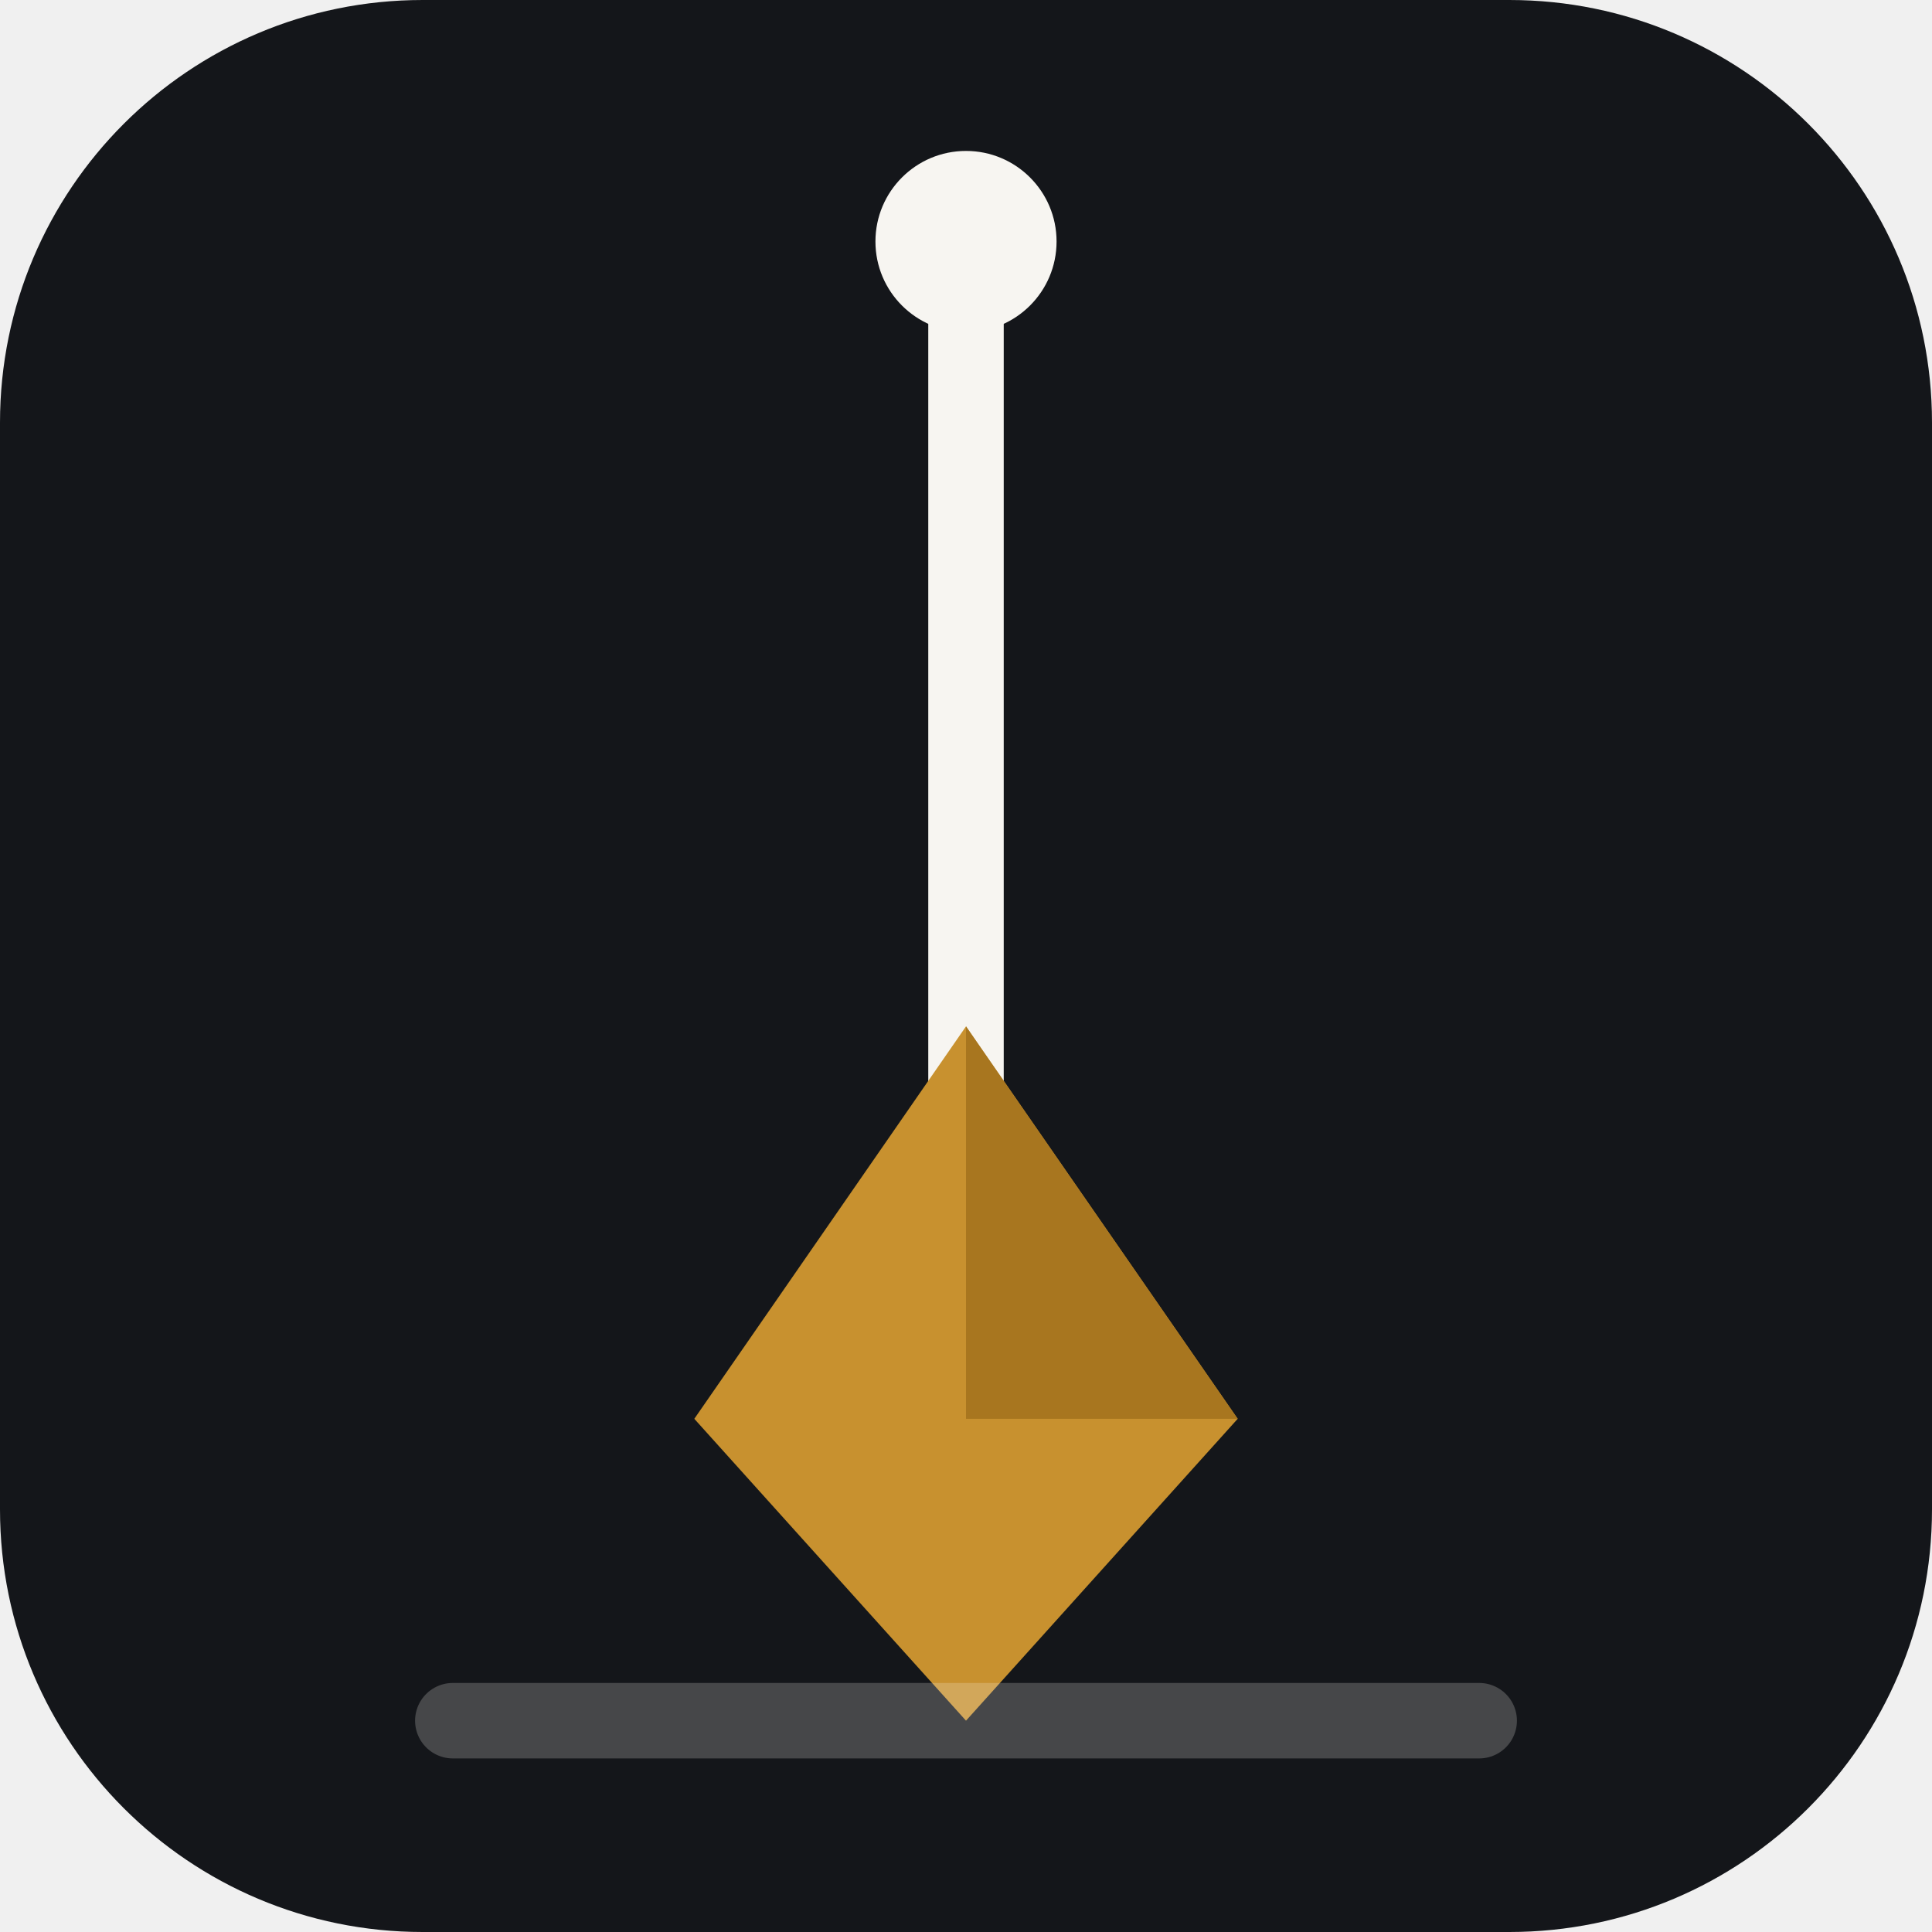
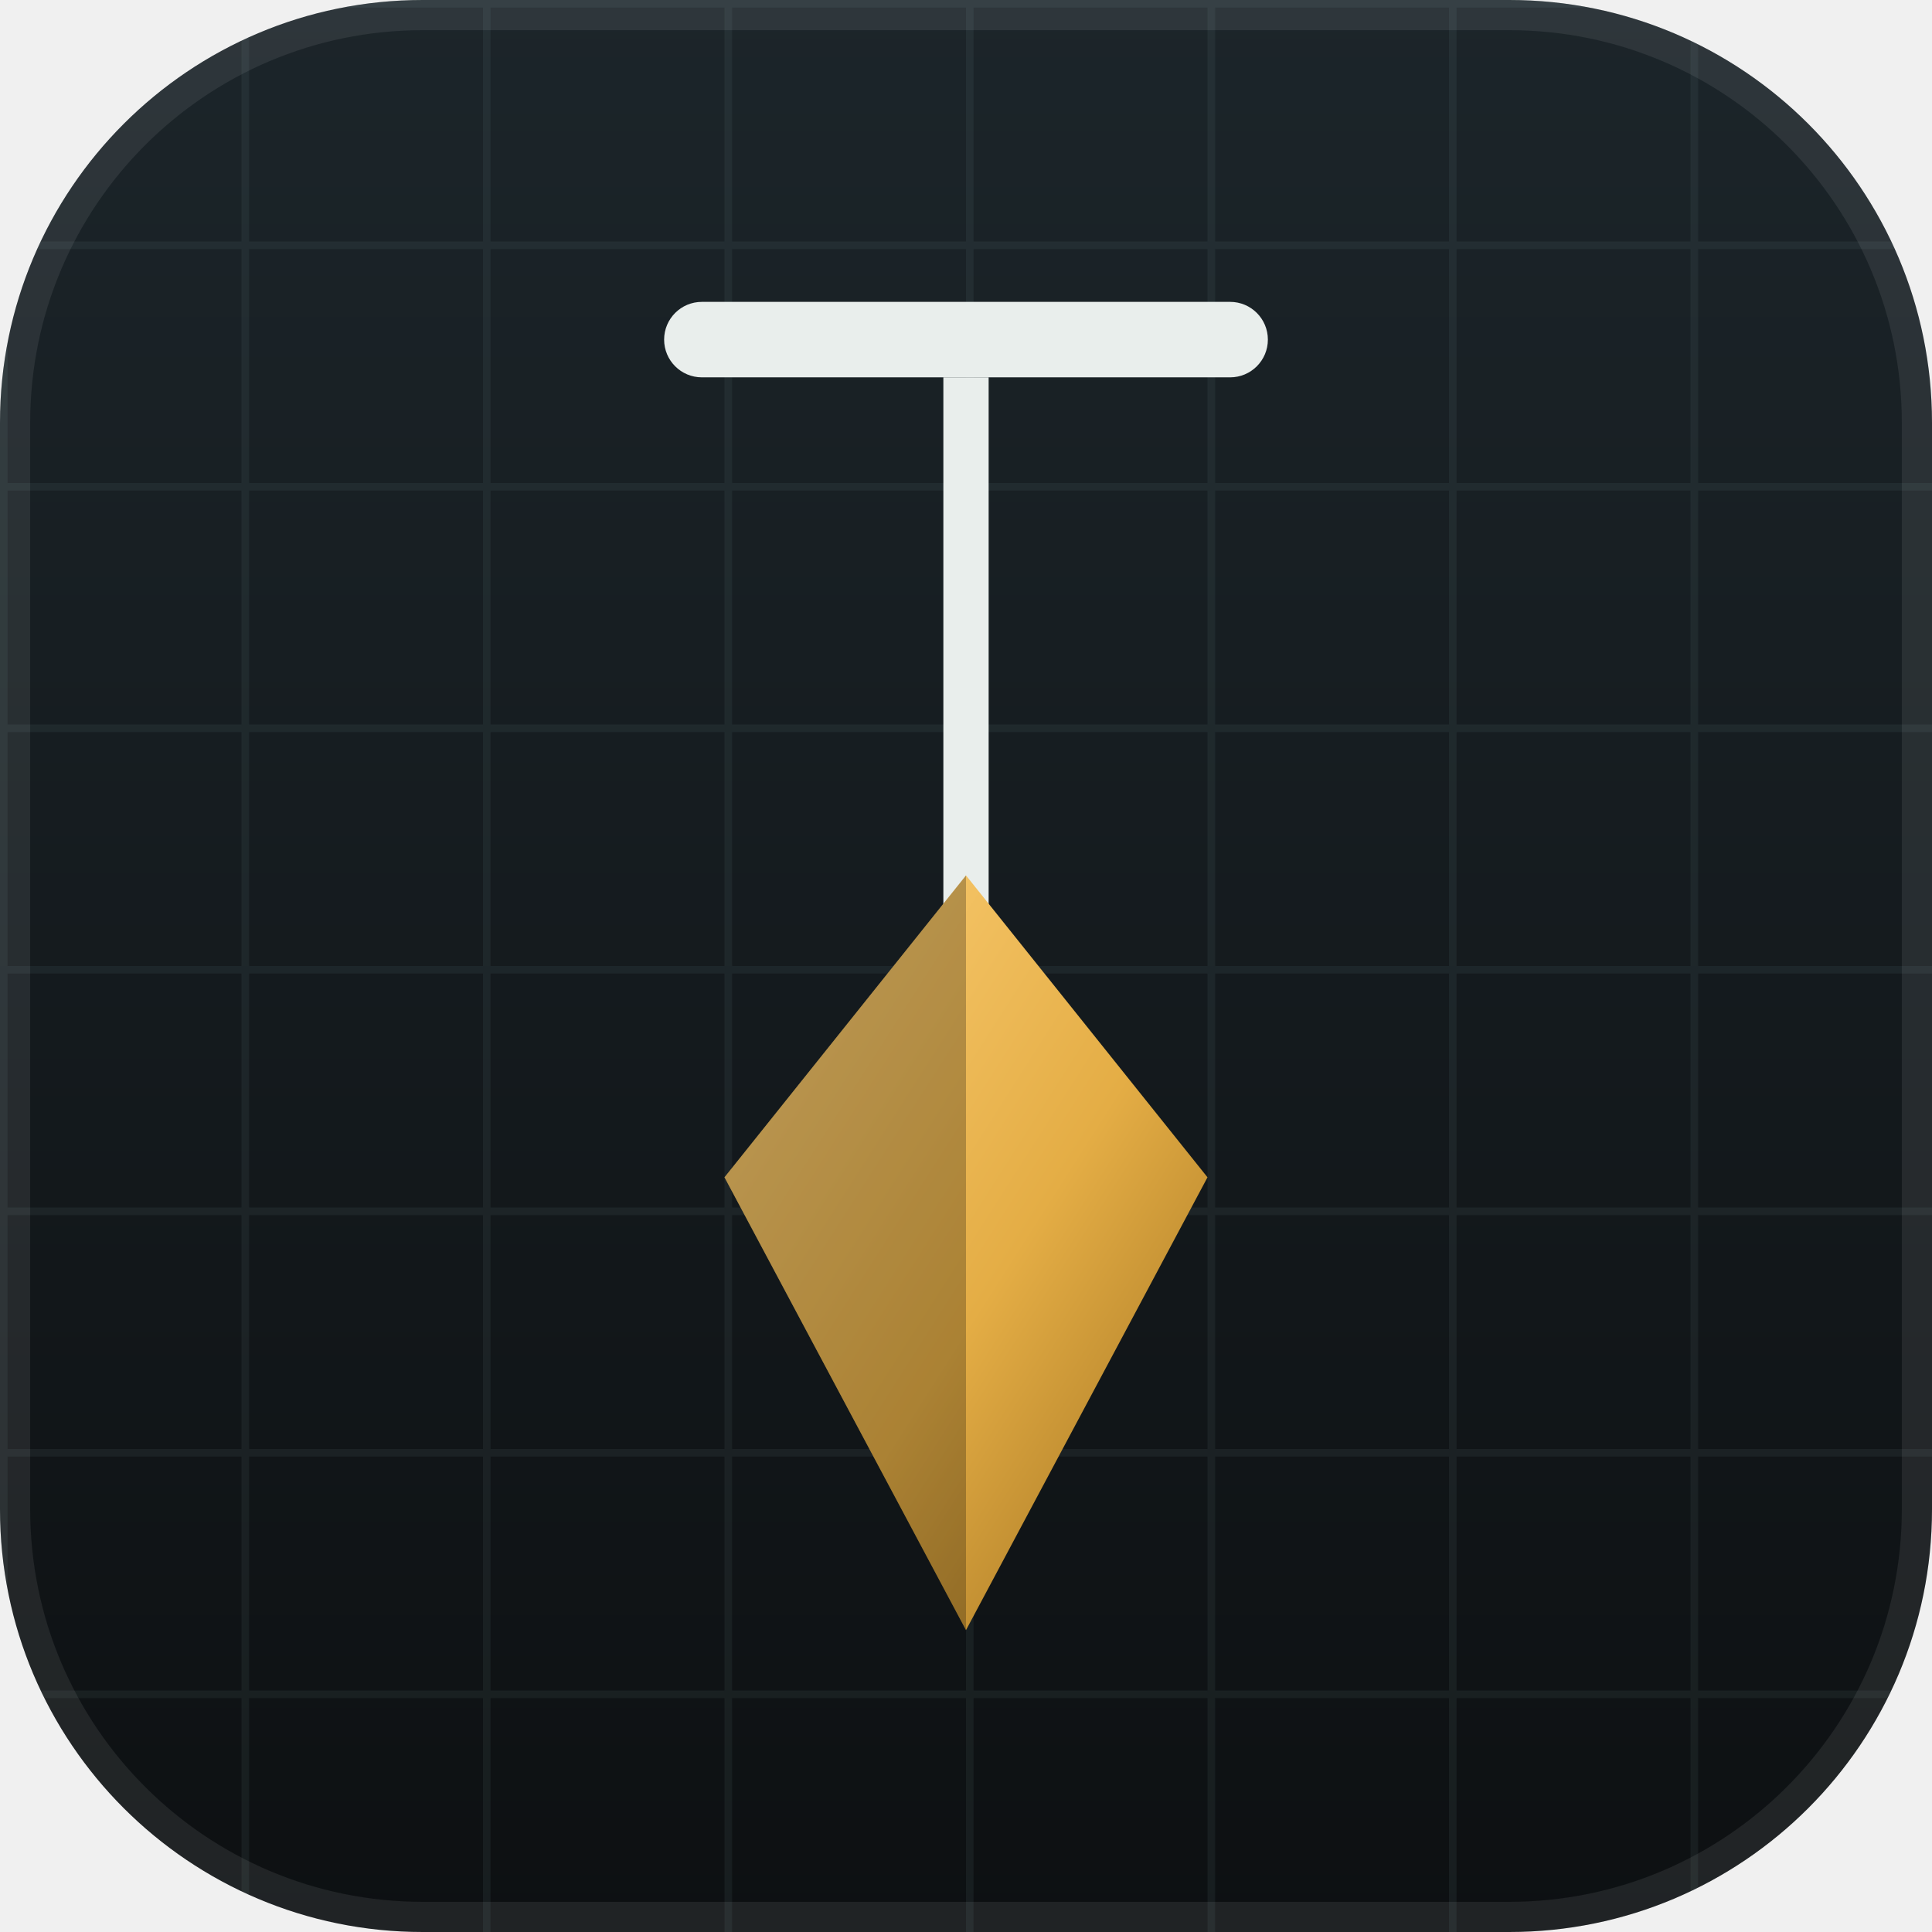
- <svg xmlns="http://www.w3.org/2000/svg" viewBox="0 0 512 512" width="512" height="512" role="img" aria-label="Plumbline app icon">
-   <rect width="512" height="512" rx="112" fill="#14161A" />
-   <line x1="256" y1="64" x2="256" y2="286" stroke="#F7F5F1" stroke-width="20" stroke-linecap="round" />
-   <circle cx="256" cy="64" r="24" fill="#F7F5F1" />
-   <path d="M256 272 L328 376 L256 456 L184 376 Z" fill="#C8912F" />
-   <path d="M256 272 L328 376 L256 376 Z" fill="#A8761F" />
-   <line x1="120" y1="456" x2="392" y2="456" stroke="#F7F5F1" stroke-width="20" stroke-linecap="round" opacity="0.22" />
+ <svg xmlns="http://www.w3.org/2000/svg" viewBox="0 0 128 128" width="128" height="128" role="img" aria-label="Plumbline">
+   <defs>
+     <linearGradient id="g" x1="0" x2="0" y1="0" y2="1">
+       <stop offset="0" stop-color="#1c252a" />
+       <stop offset="1" stop-color="#0d1012" />
+     </linearGradient>
+     <linearGradient id="b" x1="0" x2="1" y1="0" y2="1">
+       <stop offset="0" stop-color="#ffd27a" />
+       <stop offset=".55" stop-color="#e4ad45" />
+       <stop offset="1" stop-color="#9b6d1c" />
+     </linearGradient>
+     <pattern id="p" width="16" height="16" patternUnits="userSpaceOnUse">
+       <path d="M16 0H0V16" fill="none" stroke="#8fb0b0" stroke-opacity=".08" />
+     </pattern>
+   </defs>
+   <rect width="128" height="128" rx="28" fill="url(#g)" />
+   <rect width="128" height="128" rx="28" fill="url(#p)" />
+   <rect x="44" y="20" width="40" height="5" rx="2.5" fill="#e9eeec" />
+   <line x1="64" y1="25" x2="64" y2="62" stroke="#e9eeec" stroke-width="3" />
+   <path d="M64 58 L80 78 L64 108 L48 78 Z" fill="url(#b)" />
+   <path d="M64 58 L64 108 L48 78 Z" fill="#000" opacity=".25" />
+   <rect x="1" y="1" width="126" height="126" rx="27" fill="none" stroke="#ffffff" stroke-opacity=".08" stroke-width="2" />
</svg>
